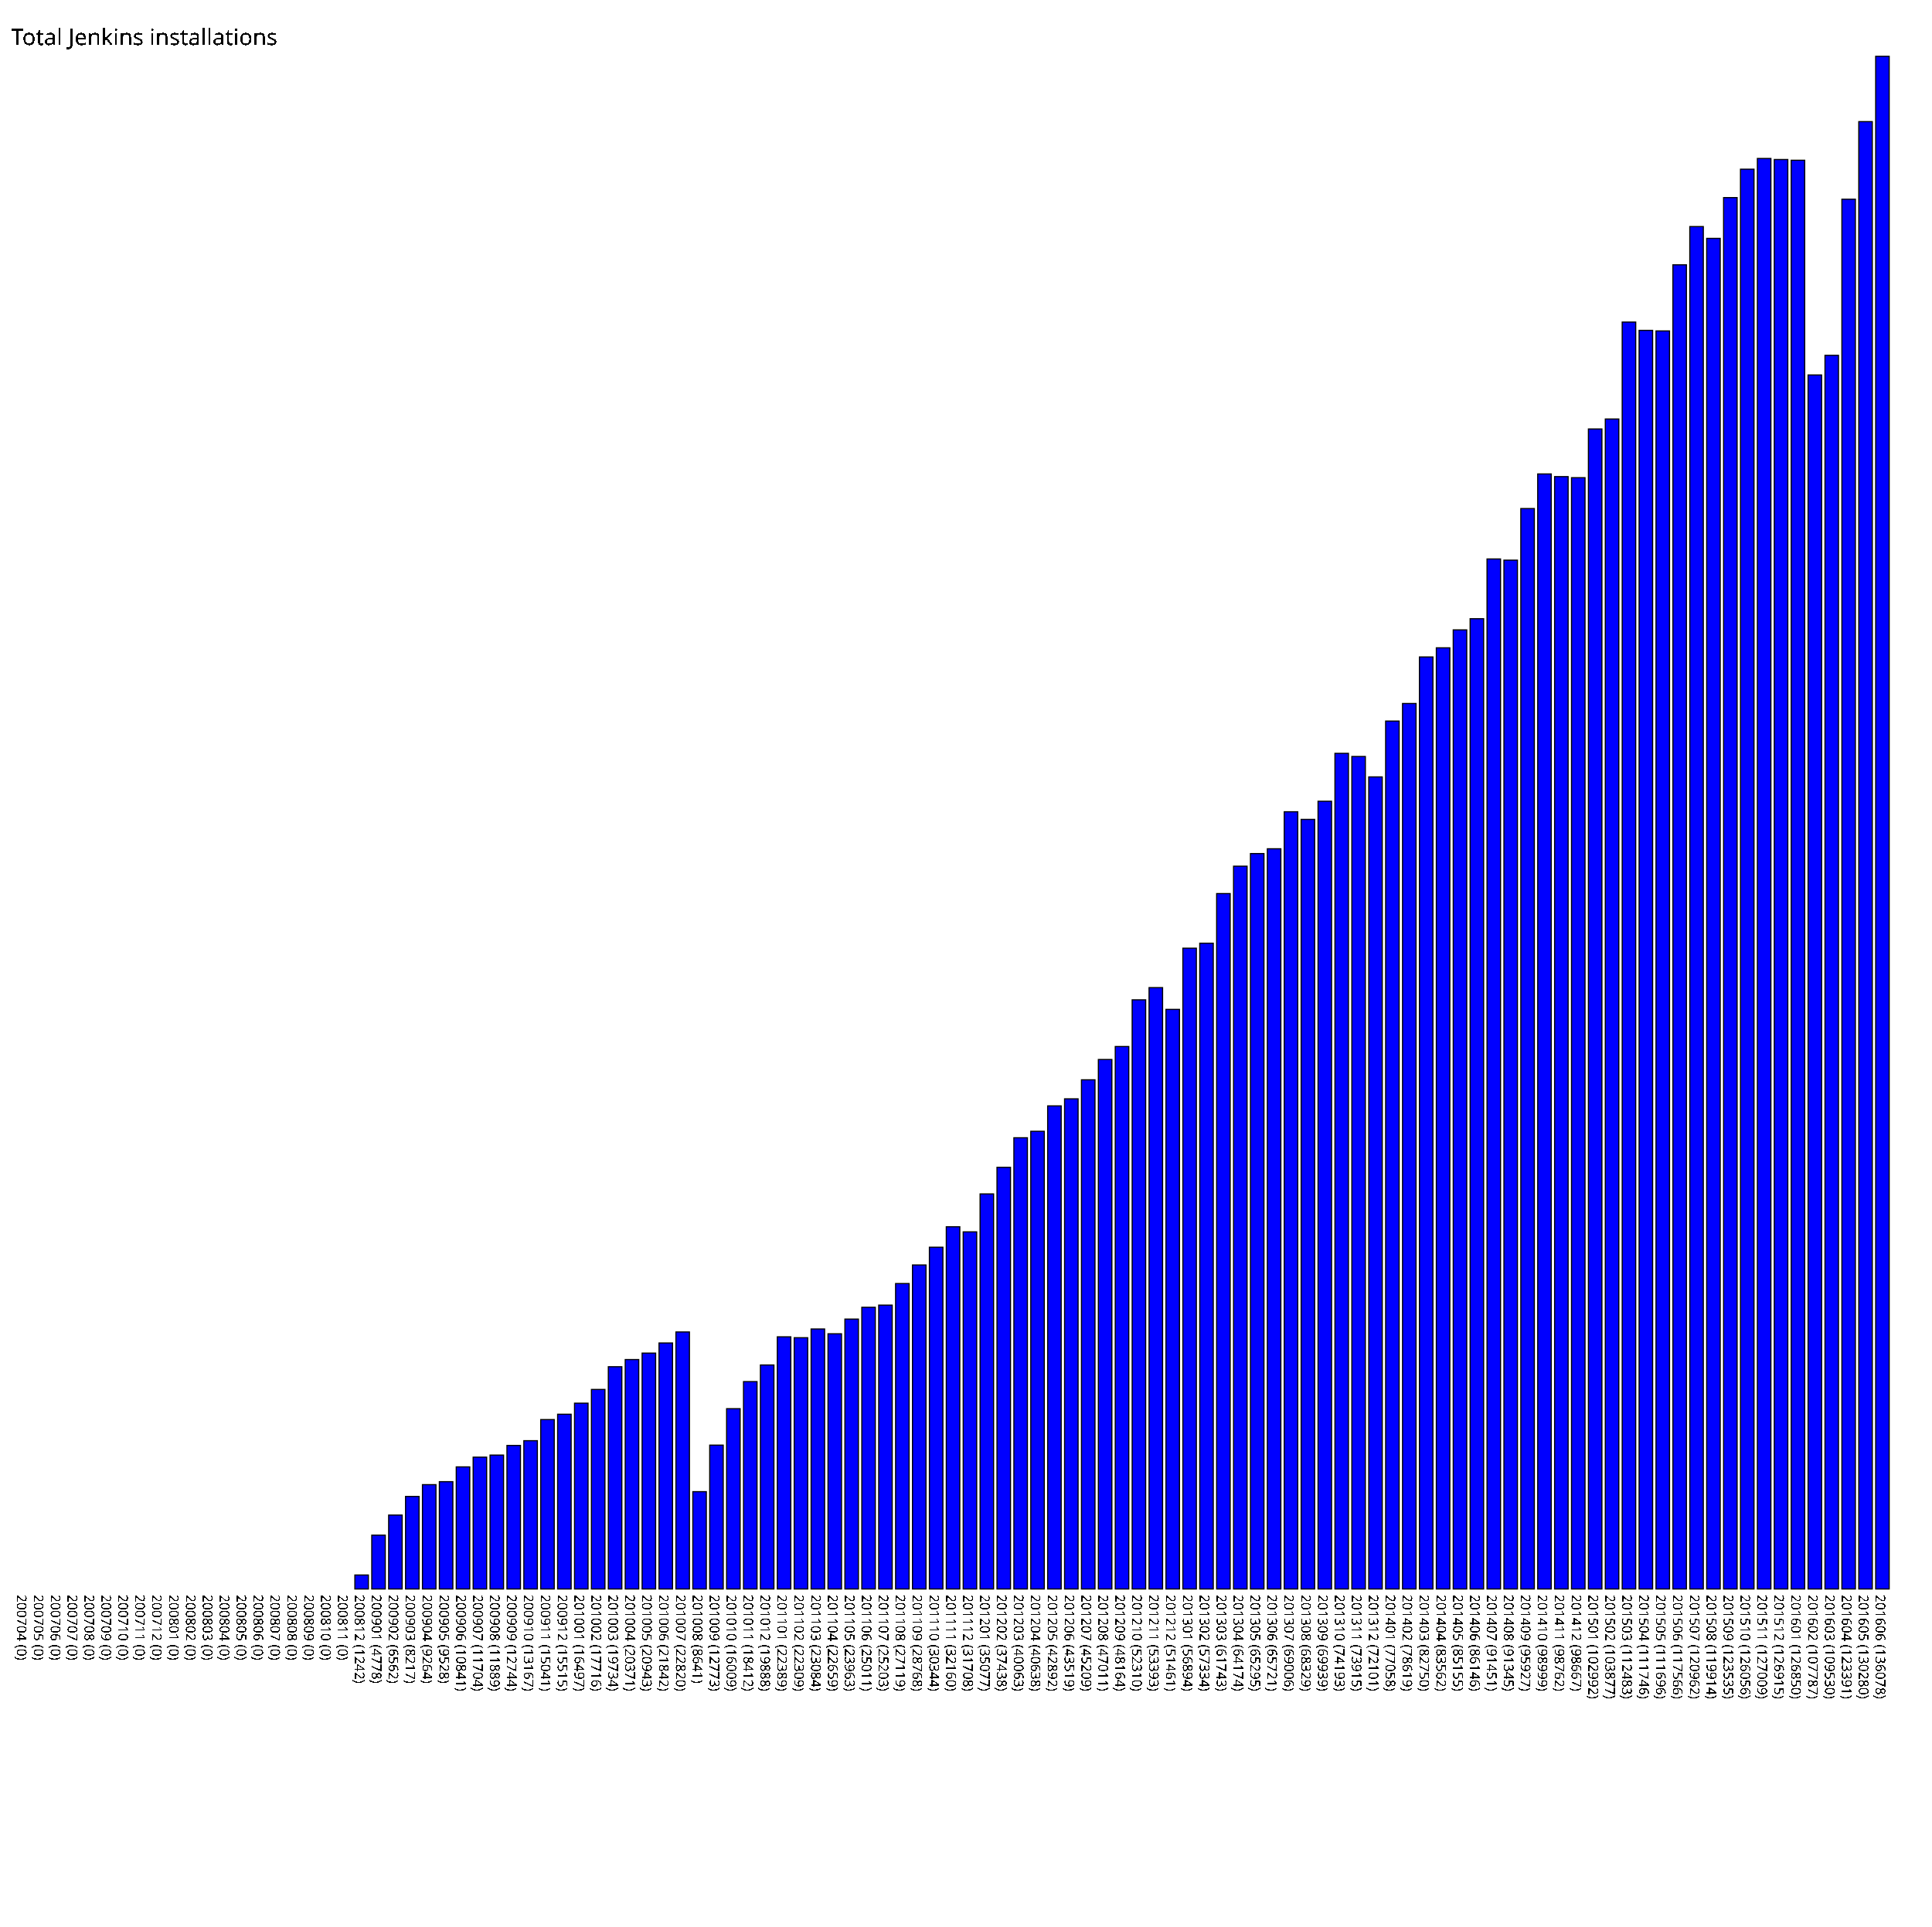
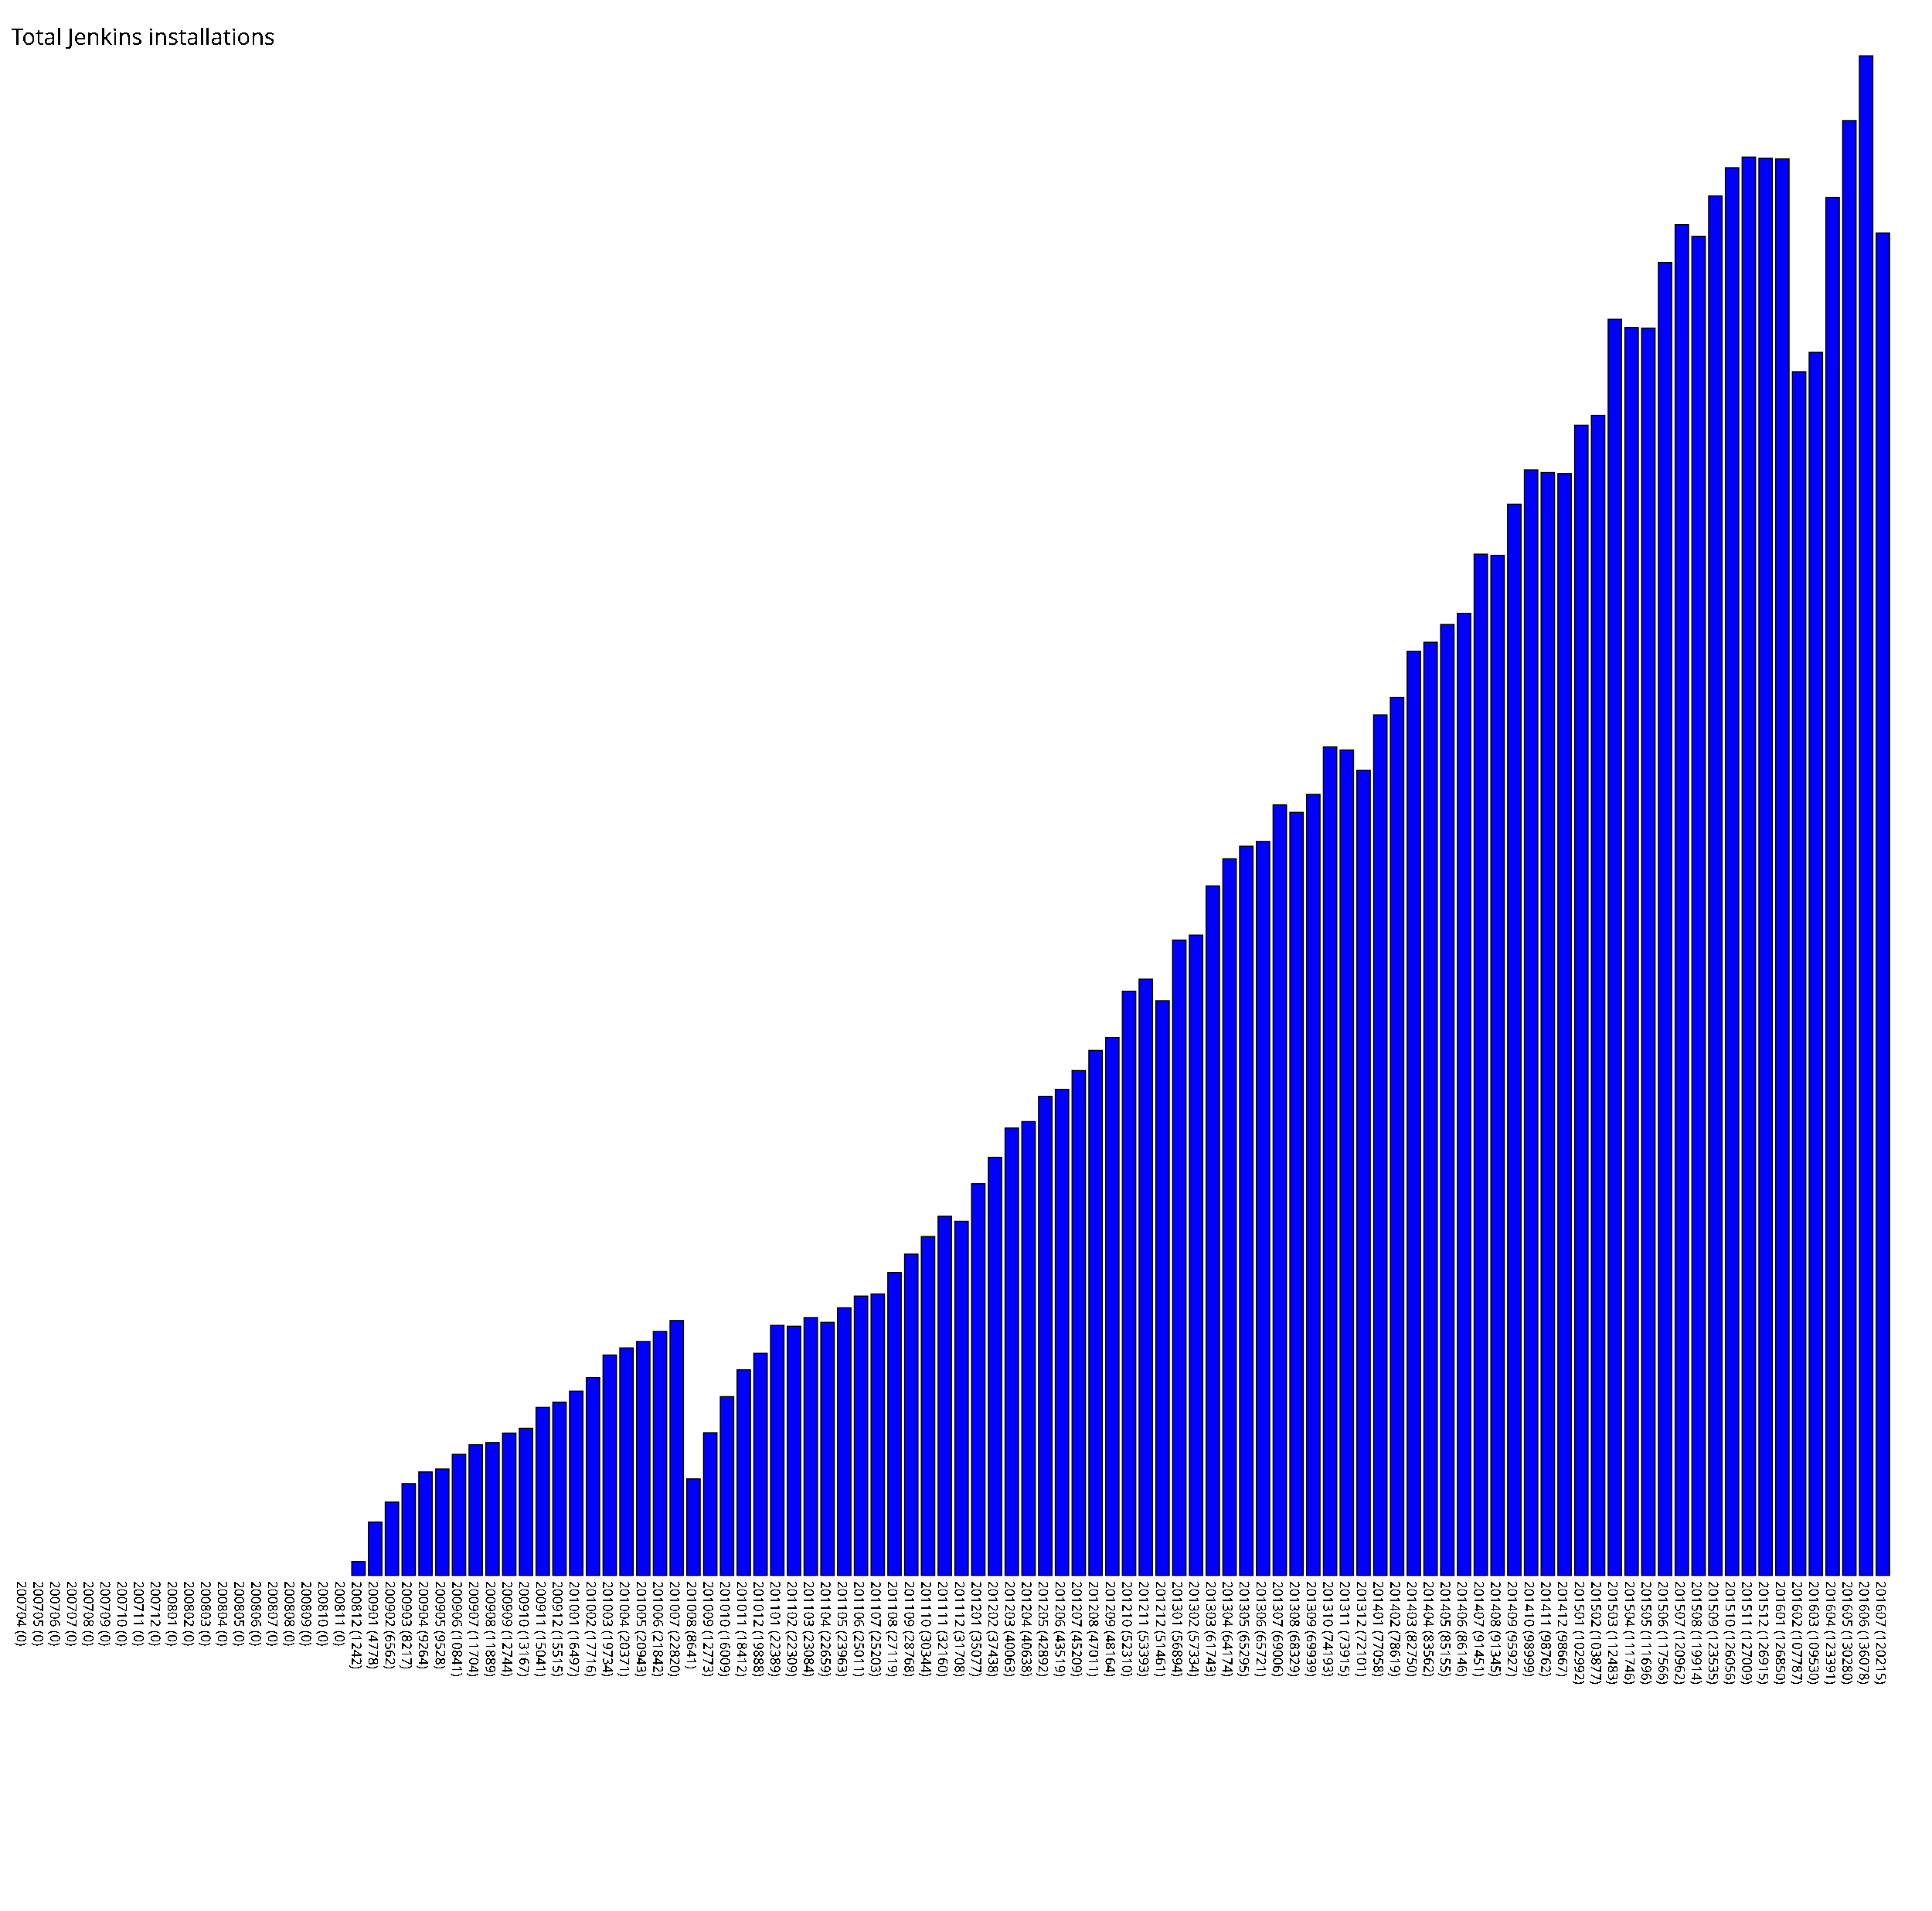
- <svg xmlns="http://www.w3.org/2000/svg" version="1.1" preserveAspectRatio="xMidYMid meet" viewBox="0 0 1715 1710.78">
+ <svg xmlns="http://www.w3.org/2000/svg" version="1.1" preserveAspectRatio="xMidYMid meet" viewBox="0 0 1730 1710.78">
  <rect fill="blue" height="0" stroke="black" width="12" x="15" y="1410.78" />
  <text x="15" y="1415.78" font-family="Tahoma" font-size="12" transform="rotate(90 15,1415.78)" text-rendering="optimizeSpeed" fill="#000000;">200704 (0)</text>
  <rect fill="blue" height="0" stroke="black" width="12" x="30" y="1410.78" />
  <text x="30" y="1415.78" font-family="Tahoma" font-size="12" transform="rotate(90 30,1415.78)" text-rendering="optimizeSpeed" fill="#000000;">200705 (0)</text>
  <rect fill="blue" height="0" stroke="black" width="12" x="45" y="1410.78" />
  <text x="45" y="1415.78" font-family="Tahoma" font-size="12" transform="rotate(90 45,1415.78)" text-rendering="optimizeSpeed" fill="#000000;">200706 (0)</text>
  <rect fill="blue" height="0" stroke="black" width="12" x="60" y="1410.78" />
  <text x="60" y="1415.78" font-family="Tahoma" font-size="12" transform="rotate(90 60,1415.78)" text-rendering="optimizeSpeed" fill="#000000;">200707 (0)</text>
  <rect fill="blue" height="0" stroke="black" width="12" x="75" y="1410.78" />
  <text x="75" y="1415.78" font-family="Tahoma" font-size="12" transform="rotate(90 75,1415.78)" text-rendering="optimizeSpeed" fill="#000000;">200708 (0)</text>
  <rect fill="blue" height="0" stroke="black" width="12" x="90" y="1410.78" />
  <text x="90" y="1415.78" font-family="Tahoma" font-size="12" transform="rotate(90 90,1415.78)" text-rendering="optimizeSpeed" fill="#000000;">200709 (0)</text>
  <rect fill="blue" height="0" stroke="black" width="12" x="105" y="1410.78" />
  <text x="105" y="1415.78" font-family="Tahoma" font-size="12" transform="rotate(90 105,1415.78)" text-rendering="optimizeSpeed" fill="#000000;">200710 (0)</text>
  <rect fill="blue" height="0" stroke="black" width="12" x="120" y="1410.78" />
  <text x="120" y="1415.78" font-family="Tahoma" font-size="12" transform="rotate(90 120,1415.78)" text-rendering="optimizeSpeed" fill="#000000;">200711 (0)</text>
  <rect fill="blue" height="0" stroke="black" width="12" x="135" y="1410.78" />
  <text x="135" y="1415.78" font-family="Tahoma" font-size="12" transform="rotate(90 135,1415.78)" text-rendering="optimizeSpeed" fill="#000000;">200712 (0)</text>
  <rect fill="blue" height="0" stroke="black" width="12" x="150" y="1410.78" />
  <text x="150" y="1415.78" font-family="Tahoma" font-size="12" transform="rotate(90 150,1415.78)" text-rendering="optimizeSpeed" fill="#000000;">200801 (0)</text>
  <rect fill="blue" height="0" stroke="black" width="12" x="165" y="1410.78" />
  <text x="165" y="1415.78" font-family="Tahoma" font-size="12" transform="rotate(90 165,1415.78)" text-rendering="optimizeSpeed" fill="#000000;">200802 (0)</text>
  <rect fill="blue" height="0" stroke="black" width="12" x="180" y="1410.78" />
  <text x="180" y="1415.78" font-family="Tahoma" font-size="12" transform="rotate(90 180,1415.78)" text-rendering="optimizeSpeed" fill="#000000;">200803 (0)</text>
  <rect fill="blue" height="0" stroke="black" width="12" x="195" y="1410.78" />
  <text x="195" y="1415.78" font-family="Tahoma" font-size="12" transform="rotate(90 195,1415.78)" text-rendering="optimizeSpeed" fill="#000000;">200804 (0)</text>
  <rect fill="blue" height="0" stroke="black" width="12" x="210" y="1410.78" />
  <text x="210" y="1415.78" font-family="Tahoma" font-size="12" transform="rotate(90 210,1415.78)" text-rendering="optimizeSpeed" fill="#000000;">200805 (0)</text>
  <rect fill="blue" height="0" stroke="black" width="12" x="225" y="1410.78" />
  <text x="225" y="1415.78" font-family="Tahoma" font-size="12" transform="rotate(90 225,1415.78)" text-rendering="optimizeSpeed" fill="#000000;">200806 (0)</text>
  <rect fill="blue" height="0" stroke="black" width="12" x="240" y="1410.78" />
  <text x="240" y="1415.78" font-family="Tahoma" font-size="12" transform="rotate(90 240,1415.78)" text-rendering="optimizeSpeed" fill="#000000;">200807 (0)</text>
  <rect fill="blue" height="0" stroke="black" width="12" x="255" y="1410.78" />
  <text x="255" y="1415.78" font-family="Tahoma" font-size="12" transform="rotate(90 255,1415.78)" text-rendering="optimizeSpeed" fill="#000000;">200808 (0)</text>
  <rect fill="blue" height="0" stroke="black" width="12" x="270" y="1410.78" />
  <text x="270" y="1415.78" font-family="Tahoma" font-size="12" transform="rotate(90 270,1415.78)" text-rendering="optimizeSpeed" fill="#000000;">200809 (0)</text>
  <rect fill="blue" height="0" stroke="black" width="12" x="285" y="1410.78" />
  <text x="285" y="1415.78" font-family="Tahoma" font-size="12" transform="rotate(90 285,1415.78)" text-rendering="optimizeSpeed" fill="#000000;">200810 (0)</text>
  <rect fill="blue" height="0" stroke="black" width="12" x="300" y="1410.78" />
  <text x="300" y="1415.78" font-family="Tahoma" font-size="12" transform="rotate(90 300,1415.78)" text-rendering="optimizeSpeed" fill="#000000;">200811 (0)</text>
  <rect fill="blue" height="12.42" stroke="black" width="12" x="315" y="1398.36" />
  <text x="315" y="1415.78" font-family="Tahoma" font-size="12" transform="rotate(90 315,1415.78)" text-rendering="optimizeSpeed" fill="#000000;">200812 (1242)</text>
  <rect fill="blue" height="47.78" stroke="black" width="12" x="330" y="1363.00" />
  <text x="330" y="1415.78" font-family="Tahoma" font-size="12" transform="rotate(90 330,1415.78)" text-rendering="optimizeSpeed" fill="#000000;">200901 (4778)</text>
  <rect fill="blue" height="65.62" stroke="black" width="12" x="345" y="1345.16" />
  <text x="345" y="1415.78" font-family="Tahoma" font-size="12" transform="rotate(90 345,1415.78)" text-rendering="optimizeSpeed" fill="#000000;">200902 (6562)</text>
  <rect fill="blue" height="82.17" stroke="black" width="12" x="360" y="1328.61" />
  <text x="360" y="1415.78" font-family="Tahoma" font-size="12" transform="rotate(90 360,1415.78)" text-rendering="optimizeSpeed" fill="#000000;">200903 (8217)</text>
  <rect fill="blue" height="92.64" stroke="black" width="12" x="375" y="1318.14" />
  <text x="375" y="1415.78" font-family="Tahoma" font-size="12" transform="rotate(90 375,1415.78)" text-rendering="optimizeSpeed" fill="#000000;">200904 (9264)</text>
  <rect fill="blue" height="95.28" stroke="black" width="12" x="390" y="1315.50" />
  <text x="390" y="1415.78" font-family="Tahoma" font-size="12" transform="rotate(90 390,1415.78)" text-rendering="optimizeSpeed" fill="#000000;">200905 (9528)</text>
  <rect fill="blue" height="108.41" stroke="black" width="12" x="405" y="1302.37" />
  <text x="405" y="1415.78" font-family="Tahoma" font-size="12" transform="rotate(90 405,1415.78)" text-rendering="optimizeSpeed" fill="#000000;">200906 (10841)</text>
  <rect fill="blue" height="117.04" stroke="black" width="12" x="420" y="1293.74" />
  <text x="420" y="1415.78" font-family="Tahoma" font-size="12" transform="rotate(90 420,1415.78)" text-rendering="optimizeSpeed" fill="#000000;">200907 (11704)</text>
  <rect fill="blue" height="118.89" stroke="black" width="12" x="435" y="1291.89" />
  <text x="435" y="1415.78" font-family="Tahoma" font-size="12" transform="rotate(90 435,1415.78)" text-rendering="optimizeSpeed" fill="#000000;">200908 (11889)</text>
  <rect fill="blue" height="127.44" stroke="black" width="12" x="450" y="1283.34" />
  <text x="450" y="1415.78" font-family="Tahoma" font-size="12" transform="rotate(90 450,1415.78)" text-rendering="optimizeSpeed" fill="#000000;">200909 (12744)</text>
  <rect fill="blue" height="131.67" stroke="black" width="12" x="465" y="1279.11" />
  <text x="465" y="1415.78" font-family="Tahoma" font-size="12" transform="rotate(90 465,1415.78)" text-rendering="optimizeSpeed" fill="#000000;">200910 (13167)</text>
  <rect fill="blue" height="150.41" stroke="black" width="12" x="480" y="1260.37" />
  <text x="480" y="1415.78" font-family="Tahoma" font-size="12" transform="rotate(90 480,1415.78)" text-rendering="optimizeSpeed" fill="#000000;">200911 (15041)</text>
  <rect fill="blue" height="155.15" stroke="black" width="12" x="495" y="1255.63" />
  <text x="495" y="1415.78" font-family="Tahoma" font-size="12" transform="rotate(90 495,1415.78)" text-rendering="optimizeSpeed" fill="#000000;">200912 (15515)</text>
  <rect fill="blue" height="164.97" stroke="black" width="12" x="510" y="1245.81" />
  <text x="510" y="1415.78" font-family="Tahoma" font-size="12" transform="rotate(90 510,1415.78)" text-rendering="optimizeSpeed" fill="#000000;">201001 (16497)</text>
  <rect fill="blue" height="177.16" stroke="black" width="12" x="525" y="1233.62" />
  <text x="525" y="1415.78" font-family="Tahoma" font-size="12" transform="rotate(90 525,1415.78)" text-rendering="optimizeSpeed" fill="#000000;">201002 (17716)</text>
  <rect fill="blue" height="197.34" stroke="black" width="12" x="540" y="1213.44" />
  <text x="540" y="1415.78" font-family="Tahoma" font-size="12" transform="rotate(90 540,1415.78)" text-rendering="optimizeSpeed" fill="#000000;">201003 (19734)</text>
  <rect fill="blue" height="203.71" stroke="black" width="12" x="555" y="1207.07" />
  <text x="555" y="1415.78" font-family="Tahoma" font-size="12" transform="rotate(90 555,1415.78)" text-rendering="optimizeSpeed" fill="#000000;">201004 (20371)</text>
  <rect fill="blue" height="209.43" stroke="black" width="12" x="570" y="1201.35" />
  <text x="570" y="1415.78" font-family="Tahoma" font-size="12" transform="rotate(90 570,1415.78)" text-rendering="optimizeSpeed" fill="#000000;">201005 (20943)</text>
  <rect fill="blue" height="218.42" stroke="black" width="12" x="585" y="1192.36" />
  <text x="585" y="1415.78" font-family="Tahoma" font-size="12" transform="rotate(90 585,1415.78)" text-rendering="optimizeSpeed" fill="#000000;">201006 (21842)</text>
  <rect fill="blue" height="228.2" stroke="black" width="12" x="600" y="1182.58" />
  <text x="600" y="1415.78" font-family="Tahoma" font-size="12" transform="rotate(90 600,1415.78)" text-rendering="optimizeSpeed" fill="#000000;">201007 (22820)</text>
  <rect fill="blue" height="86.41" stroke="black" width="12" x="615" y="1324.37" />
  <text x="615" y="1415.78" font-family="Tahoma" font-size="12" transform="rotate(90 615,1415.78)" text-rendering="optimizeSpeed" fill="#000000;">201008 (8641)</text>
  <rect fill="blue" height="127.73" stroke="black" width="12" x="630" y="1283.05" />
  <text x="630" y="1415.78" font-family="Tahoma" font-size="12" transform="rotate(90 630,1415.78)" text-rendering="optimizeSpeed" fill="#000000;">201009 (12773)</text>
  <rect fill="blue" height="160.09" stroke="black" width="12" x="645" y="1250.69" />
  <text x="645" y="1415.78" font-family="Tahoma" font-size="12" transform="rotate(90 645,1415.78)" text-rendering="optimizeSpeed" fill="#000000;">201010 (16009)</text>
  <rect fill="blue" height="184.12" stroke="black" width="12" x="660" y="1226.66" />
  <text x="660" y="1415.78" font-family="Tahoma" font-size="12" transform="rotate(90 660,1415.78)" text-rendering="optimizeSpeed" fill="#000000;">201011 (18412)</text>
  <rect fill="blue" height="198.88" stroke="black" width="12" x="675" y="1211.90" />
  <text x="675" y="1415.78" font-family="Tahoma" font-size="12" transform="rotate(90 675,1415.78)" text-rendering="optimizeSpeed" fill="#000000;">201012 (19888)</text>
  <rect fill="blue" height="223.89" stroke="black" width="12" x="690" y="1186.89" />
  <text x="690" y="1415.78" font-family="Tahoma" font-size="12" transform="rotate(90 690,1415.78)" text-rendering="optimizeSpeed" fill="#000000;">201101 (22389)</text>
  <rect fill="blue" height="223.09" stroke="black" width="12" x="705" y="1187.69" />
  <text x="705" y="1415.78" font-family="Tahoma" font-size="12" transform="rotate(90 705,1415.78)" text-rendering="optimizeSpeed" fill="#000000;">201102 (22309)</text>
  <rect fill="blue" height="230.84" stroke="black" width="12" x="720" y="1179.94" />
  <text x="720" y="1415.78" font-family="Tahoma" font-size="12" transform="rotate(90 720,1415.78)" text-rendering="optimizeSpeed" fill="#000000;">201103 (23084)</text>
  <rect fill="blue" height="226.59" stroke="black" width="12" x="735" y="1184.19" />
  <text x="735" y="1415.78" font-family="Tahoma" font-size="12" transform="rotate(90 735,1415.78)" text-rendering="optimizeSpeed" fill="#000000;">201104 (22659)</text>
  <rect fill="blue" height="239.63" stroke="black" width="12" x="750" y="1171.15" />
  <text x="750" y="1415.78" font-family="Tahoma" font-size="12" transform="rotate(90 750,1415.78)" text-rendering="optimizeSpeed" fill="#000000;">201105 (23963)</text>
  <rect fill="blue" height="250.11" stroke="black" width="12" x="765" y="1160.67" />
  <text x="765" y="1415.78" font-family="Tahoma" font-size="12" transform="rotate(90 765,1415.78)" text-rendering="optimizeSpeed" fill="#000000;">201106 (25011)</text>
  <rect fill="blue" height="252.03" stroke="black" width="12" x="780" y="1158.75" />
  <text x="780" y="1415.78" font-family="Tahoma" font-size="12" transform="rotate(90 780,1415.78)" text-rendering="optimizeSpeed" fill="#000000;">201107 (25203)</text>
  <rect fill="blue" height="271.19" stroke="black" width="12" x="795" y="1139.59" />
  <text x="795" y="1415.78" font-family="Tahoma" font-size="12" transform="rotate(90 795,1415.78)" text-rendering="optimizeSpeed" fill="#000000;">201108 (27119)</text>
  <rect fill="blue" height="287.68" stroke="black" width="12" x="810" y="1123.10" />
  <text x="810" y="1415.78" font-family="Tahoma" font-size="12" transform="rotate(90 810,1415.78)" text-rendering="optimizeSpeed" fill="#000000;">201109 (28768)</text>
  <rect fill="blue" height="303.44" stroke="black" width="12" x="825" y="1107.34" />
  <text x="825" y="1415.78" font-family="Tahoma" font-size="12" transform="rotate(90 825,1415.78)" text-rendering="optimizeSpeed" fill="#000000;">201110 (30344)</text>
  <rect fill="blue" height="321.6" stroke="black" width="12" x="840" y="1089.18" />
  <text x="840" y="1415.78" font-family="Tahoma" font-size="12" transform="rotate(90 840,1415.78)" text-rendering="optimizeSpeed" fill="#000000;">201111 (32160)</text>
  <rect fill="blue" height="317.08" stroke="black" width="12" x="855" y="1093.70" />
  <text x="855" y="1415.78" font-family="Tahoma" font-size="12" transform="rotate(90 855,1415.78)" text-rendering="optimizeSpeed" fill="#000000;">201112 (31708)</text>
  <rect fill="blue" height="350.77" stroke="black" width="12" x="870" y="1060.01" />
  <text x="870" y="1415.78" font-family="Tahoma" font-size="12" transform="rotate(90 870,1415.78)" text-rendering="optimizeSpeed" fill="#000000;">201201 (35077)</text>
  <rect fill="blue" height="374.38" stroke="black" width="12" x="885" y="1036.40" />
  <text x="885" y="1415.78" font-family="Tahoma" font-size="12" transform="rotate(90 885,1415.78)" text-rendering="optimizeSpeed" fill="#000000;">201202 (37438)</text>
  <rect fill="blue" height="400.63" stroke="black" width="12" x="900" y="1010.15" />
  <text x="900" y="1415.78" font-family="Tahoma" font-size="12" transform="rotate(90 900,1415.78)" text-rendering="optimizeSpeed" fill="#000000;">201203 (40063)</text>
  <rect fill="blue" height="406.38" stroke="black" width="12" x="915" y="1004.40" />
  <text x="915" y="1415.78" font-family="Tahoma" font-size="12" transform="rotate(90 915,1415.78)" text-rendering="optimizeSpeed" fill="#000000;">201204 (40638)</text>
  <rect fill="blue" height="428.92" stroke="black" width="12" x="930" y="981.86" />
  <text x="930" y="1415.78" font-family="Tahoma" font-size="12" transform="rotate(90 930,1415.78)" text-rendering="optimizeSpeed" fill="#000000;">201205 (42892)</text>
  <rect fill="blue" height="435.19" stroke="black" width="12" x="945" y="975.59" />
  <text x="945" y="1415.78" font-family="Tahoma" font-size="12" transform="rotate(90 945,1415.78)" text-rendering="optimizeSpeed" fill="#000000;">201206 (43519)</text>
  <rect fill="blue" height="452.09" stroke="black" width="12" x="960" y="958.69" />
  <text x="960" y="1415.78" font-family="Tahoma" font-size="12" transform="rotate(90 960,1415.78)" text-rendering="optimizeSpeed" fill="#000000;">201207 (45209)</text>
  <rect fill="blue" height="470.11" stroke="black" width="12" x="975" y="940.67" />
  <text x="975" y="1415.78" font-family="Tahoma" font-size="12" transform="rotate(90 975,1415.78)" text-rendering="optimizeSpeed" fill="#000000;">201208 (47011)</text>
  <rect fill="blue" height="481.64" stroke="black" width="12" x="990" y="929.14" />
  <text x="990" y="1415.78" font-family="Tahoma" font-size="12" transform="rotate(90 990,1415.78)" text-rendering="optimizeSpeed" fill="#000000;">201209 (48164)</text>
  <rect fill="blue" height="523.1" stroke="black" width="12" x="1005" y="887.68" />
  <text x="1005" y="1415.78" font-family="Tahoma" font-size="12" transform="rotate(90 1005,1415.78)" text-rendering="optimizeSpeed" fill="#000000;">201210 (52310)</text>
  <rect fill="blue" height="533.93" stroke="black" width="12" x="1020" y="876.85" />
  <text x="1020" y="1415.78" font-family="Tahoma" font-size="12" transform="rotate(90 1020,1415.78)" text-rendering="optimizeSpeed" fill="#000000;">201211 (53393)</text>
  <rect fill="blue" height="514.61" stroke="black" width="12" x="1035" y="896.17" />
  <text x="1035" y="1415.78" font-family="Tahoma" font-size="12" transform="rotate(90 1035,1415.78)" text-rendering="optimizeSpeed" fill="#000000;">201212 (51461)</text>
  <rect fill="blue" height="568.94" stroke="black" width="12" x="1050" y="841.84" />
  <text x="1050" y="1415.78" font-family="Tahoma" font-size="12" transform="rotate(90 1050,1415.78)" text-rendering="optimizeSpeed" fill="#000000;">201301 (56894)</text>
  <rect fill="blue" height="573.34" stroke="black" width="12" x="1065" y="837.44" />
  <text x="1065" y="1415.78" font-family="Tahoma" font-size="12" transform="rotate(90 1065,1415.78)" text-rendering="optimizeSpeed" fill="#000000;">201302 (57334)</text>
  <rect fill="blue" height="617.43" stroke="black" width="12" x="1080" y="793.35" />
  <text x="1080" y="1415.78" font-family="Tahoma" font-size="12" transform="rotate(90 1080,1415.78)" text-rendering="optimizeSpeed" fill="#000000;">201303 (61743)</text>
  <rect fill="blue" height="641.74" stroke="black" width="12" x="1095" y="769.04" />
  <text x="1095" y="1415.78" font-family="Tahoma" font-size="12" transform="rotate(90 1095,1415.78)" text-rendering="optimizeSpeed" fill="#000000;">201304 (64174)</text>
  <rect fill="blue" height="652.95" stroke="black" width="12" x="1110" y="757.83" />
  <text x="1110" y="1415.78" font-family="Tahoma" font-size="12" transform="rotate(90 1110,1415.78)" text-rendering="optimizeSpeed" fill="#000000;">201305 (65295)</text>
  <rect fill="blue" height="657.21" stroke="black" width="12" x="1125" y="753.57" />
  <text x="1125" y="1415.78" font-family="Tahoma" font-size="12" transform="rotate(90 1125,1415.78)" text-rendering="optimizeSpeed" fill="#000000;">201306 (65721)</text>
  <rect fill="blue" height="690.06" stroke="black" width="12" x="1140" y="720.72" />
  <text x="1140" y="1415.78" font-family="Tahoma" font-size="12" transform="rotate(90 1140,1415.78)" text-rendering="optimizeSpeed" fill="#000000;">201307 (69006)</text>
  <rect fill="blue" height="683.29" stroke="black" width="12" x="1155" y="727.49" />
  <text x="1155" y="1415.78" font-family="Tahoma" font-size="12" transform="rotate(90 1155,1415.78)" text-rendering="optimizeSpeed" fill="#000000;">201308 (68329)</text>
  <rect fill="blue" height="699.39" stroke="black" width="12" x="1170" y="711.39" />
  <text x="1170" y="1415.78" font-family="Tahoma" font-size="12" transform="rotate(90 1170,1415.78)" text-rendering="optimizeSpeed" fill="#000000;">201309 (69939)</text>
  <rect fill="blue" height="741.93" stroke="black" width="12" x="1185" y="668.85" />
  <text x="1185" y="1415.78" font-family="Tahoma" font-size="12" transform="rotate(90 1185,1415.78)" text-rendering="optimizeSpeed" fill="#000000;">201310 (74193)</text>
  <rect fill="blue" height="739.15" stroke="black" width="12" x="1200" y="671.63" />
  <text x="1200" y="1415.78" font-family="Tahoma" font-size="12" transform="rotate(90 1200,1415.78)" text-rendering="optimizeSpeed" fill="#000000;">201311 (73915)</text>
  <rect fill="blue" height="721.01" stroke="black" width="12" x="1215" y="689.77" />
  <text x="1215" y="1415.78" font-family="Tahoma" font-size="12" transform="rotate(90 1215,1415.78)" text-rendering="optimizeSpeed" fill="#000000;">201312 (72101)</text>
  <rect fill="blue" height="770.58" stroke="black" width="12" x="1230" y="640.20" />
  <text x="1230" y="1415.78" font-family="Tahoma" font-size="12" transform="rotate(90 1230,1415.78)" text-rendering="optimizeSpeed" fill="#000000;">201401 (77058)</text>
  <rect fill="blue" height="786.19" stroke="black" width="12" x="1245" y="624.59" />
  <text x="1245" y="1415.78" font-family="Tahoma" font-size="12" transform="rotate(90 1245,1415.78)" text-rendering="optimizeSpeed" fill="#000000;">201402 (78619)</text>
  <rect fill="blue" height="827.5" stroke="black" width="12" x="1260" y="583.28" />
  <text x="1260" y="1415.78" font-family="Tahoma" font-size="12" transform="rotate(90 1260,1415.78)" text-rendering="optimizeSpeed" fill="#000000;">201403 (82750)</text>
  <rect fill="blue" height="835.62" stroke="black" width="12" x="1275" y="575.16" />
  <text x="1275" y="1415.78" font-family="Tahoma" font-size="12" transform="rotate(90 1275,1415.78)" text-rendering="optimizeSpeed" fill="#000000;">201404 (83562)</text>
  <rect fill="blue" height="851.55" stroke="black" width="12" x="1290" y="559.23" />
  <text x="1290" y="1415.78" font-family="Tahoma" font-size="12" transform="rotate(90 1290,1415.78)" text-rendering="optimizeSpeed" fill="#000000;">201405 (85155)</text>
  <rect fill="blue" height="861.46" stroke="black" width="12" x="1305" y="549.32" />
  <text x="1305" y="1415.78" font-family="Tahoma" font-size="12" transform="rotate(90 1305,1415.78)" text-rendering="optimizeSpeed" fill="#000000;">201406 (86146)</text>
  <rect fill="blue" height="914.51" stroke="black" width="12" x="1320" y="496.27" />
  <text x="1320" y="1415.78" font-family="Tahoma" font-size="12" transform="rotate(90 1320,1415.78)" text-rendering="optimizeSpeed" fill="#000000;">201407 (91451)</text>
  <rect fill="blue" height="913.45" stroke="black" width="12" x="1335" y="497.33" />
  <text x="1335" y="1415.78" font-family="Tahoma" font-size="12" transform="rotate(90 1335,1415.78)" text-rendering="optimizeSpeed" fill="#000000;">201408 (91345)</text>
  <rect fill="blue" height="959.27" stroke="black" width="12" x="1350" y="451.51" />
  <text x="1350" y="1415.78" font-family="Tahoma" font-size="12" transform="rotate(90 1350,1415.78)" text-rendering="optimizeSpeed" fill="#000000;">201409 (95927)</text>
  <rect fill="blue" height="989.99" stroke="black" width="12" x="1365" y="420.79" />
  <text x="1365" y="1415.78" font-family="Tahoma" font-size="12" transform="rotate(90 1365,1415.78)" text-rendering="optimizeSpeed" fill="#000000;">201410 (98999)</text>
  <rect fill="blue" height="987.62" stroke="black" width="12" x="1380" y="423.16" />
  <text x="1380" y="1415.78" font-family="Tahoma" font-size="12" transform="rotate(90 1380,1415.78)" text-rendering="optimizeSpeed" fill="#000000;">201411 (98762)</text>
  <rect fill="blue" height="986.67" stroke="black" width="12" x="1395" y="424.11" />
  <text x="1395" y="1415.78" font-family="Tahoma" font-size="12" transform="rotate(90 1395,1415.78)" text-rendering="optimizeSpeed" fill="#000000;">201412 (98667)</text>
  <rect fill="blue" height="1029.92" stroke="black" width="12" x="1410" y="380.86" />
  <text x="1410" y="1415.78" font-family="Tahoma" font-size="12" transform="rotate(90 1410,1415.78)" text-rendering="optimizeSpeed" fill="#000000;">201501 (102992)</text>
  <rect fill="blue" height="1038.77" stroke="black" width="12" x="1425" y="372.01" />
  <text x="1425" y="1415.78" font-family="Tahoma" font-size="12" transform="rotate(90 1425,1415.78)" text-rendering="optimizeSpeed" fill="#000000;">201502 (103877)</text>
  <rect fill="blue" height="1124.83" stroke="black" width="12" x="1440" y="285.95" />
  <text x="1440" y="1415.78" font-family="Tahoma" font-size="12" transform="rotate(90 1440,1415.78)" text-rendering="optimizeSpeed" fill="#000000;">201503 (112483)</text>
  <rect fill="blue" height="1117.46" stroke="black" width="12" x="1455" y="293.32" />
  <text x="1455" y="1415.78" font-family="Tahoma" font-size="12" transform="rotate(90 1455,1415.78)" text-rendering="optimizeSpeed" fill="#000000;">201504 (111746)</text>
  <rect fill="blue" height="1116.96" stroke="black" width="12" x="1470" y="293.82" />
  <text x="1470" y="1415.78" font-family="Tahoma" font-size="12" transform="rotate(90 1470,1415.78)" text-rendering="optimizeSpeed" fill="#000000;">201505 (111696)</text>
  <rect fill="blue" height="1175.66" stroke="black" width="12" x="1485" y="235.12" />
  <text x="1485" y="1415.78" font-family="Tahoma" font-size="12" transform="rotate(90 1485,1415.78)" text-rendering="optimizeSpeed" fill="#000000;">201506 (117566)</text>
  <rect fill="blue" height="1209.62" stroke="black" width="12" x="1500" y="201.16" />
  <text x="1500" y="1415.78" font-family="Tahoma" font-size="12" transform="rotate(90 1500,1415.78)" text-rendering="optimizeSpeed" fill="#000000;">201507 (120962)</text>
  <rect fill="blue" height="1199.14" stroke="black" width="12" x="1515" y="211.64" />
  <text x="1515" y="1415.78" font-family="Tahoma" font-size="12" transform="rotate(90 1515,1415.78)" text-rendering="optimizeSpeed" fill="#000000;">201508 (119914)</text>
  <rect fill="blue" height="1235.35" stroke="black" width="12" x="1530" y="175.43" />
  <text x="1530" y="1415.78" font-family="Tahoma" font-size="12" transform="rotate(90 1530,1415.78)" text-rendering="optimizeSpeed" fill="#000000;">201509 (123535)</text>
  <rect fill="blue" height="1260.56" stroke="black" width="12" x="1545" y="150.22" />
  <text x="1545" y="1415.78" font-family="Tahoma" font-size="12" transform="rotate(90 1545,1415.78)" text-rendering="optimizeSpeed" fill="#000000;">201510 (126056)</text>
  <rect fill="blue" height="1270.09" stroke="black" width="12" x="1560" y="140.69" />
  <text x="1560" y="1415.78" font-family="Tahoma" font-size="12" transform="rotate(90 1560,1415.78)" text-rendering="optimizeSpeed" fill="#000000;">201511 (127009)</text>
  <rect fill="blue" height="1269.15" stroke="black" width="12" x="1575" y="141.63" />
  <text x="1575" y="1415.78" font-family="Tahoma" font-size="12" transform="rotate(90 1575,1415.78)" text-rendering="optimizeSpeed" fill="#000000;">201512 (126915)</text>
  <rect fill="blue" height="1268.5" stroke="black" width="12" x="1590" y="142.28" />
  <text x="1590" y="1415.78" font-family="Tahoma" font-size="12" transform="rotate(90 1590,1415.78)" text-rendering="optimizeSpeed" fill="#000000;">201601 (126850)</text>
  <rect fill="blue" height="1077.87" stroke="black" width="12" x="1605" y="332.91" />
  <text x="1605" y="1415.78" font-family="Tahoma" font-size="12" transform="rotate(90 1605,1415.78)" text-rendering="optimizeSpeed" fill="#000000;">201602 (107787)</text>
  <rect fill="blue" height="1095.3" stroke="black" width="12" x="1620" y="315.48" />
  <text x="1620" y="1415.78" font-family="Tahoma" font-size="12" transform="rotate(90 1620,1415.78)" text-rendering="optimizeSpeed" fill="#000000;">201603 (109530)</text>
  <rect fill="blue" height="1233.91" stroke="black" width="12" x="1635" y="176.87" />
  <text x="1635" y="1415.78" font-family="Tahoma" font-size="12" transform="rotate(90 1635,1415.78)" text-rendering="optimizeSpeed" fill="#000000;">201604 (123391)</text>
  <rect fill="blue" height="1302.8" stroke="black" width="12" x="1650" y="107.98" />
  <text x="1650" y="1415.78" font-family="Tahoma" font-size="12" transform="rotate(90 1650,1415.78)" text-rendering="optimizeSpeed" fill="#000000;">201605 (130280)</text>
  <rect fill="blue" height="1360.78" stroke="black" width="12" x="1665" y="50.00" />
  <text x="1665" y="1415.78" font-family="Tahoma" font-size="12" transform="rotate(90 1665,1415.78)" text-rendering="optimizeSpeed" fill="#000000;">201606 (136078)</text>
+   <rect fill="blue" height="1202.15" stroke="black" width="12" x="1680" y="208.63" />
+   <text x="1680" y="1415.78" font-family="Tahoma" font-size="12" transform="rotate(90 1680,1415.78)" text-rendering="optimizeSpeed" fill="#000000;">201607 (120215)</text>
  <text x="10" y="40" font-family="Tahoma" font-size="20" text-rendering="optimizeSpeed" fill="#000000;">Total Jenkins installations</text>
</svg>
